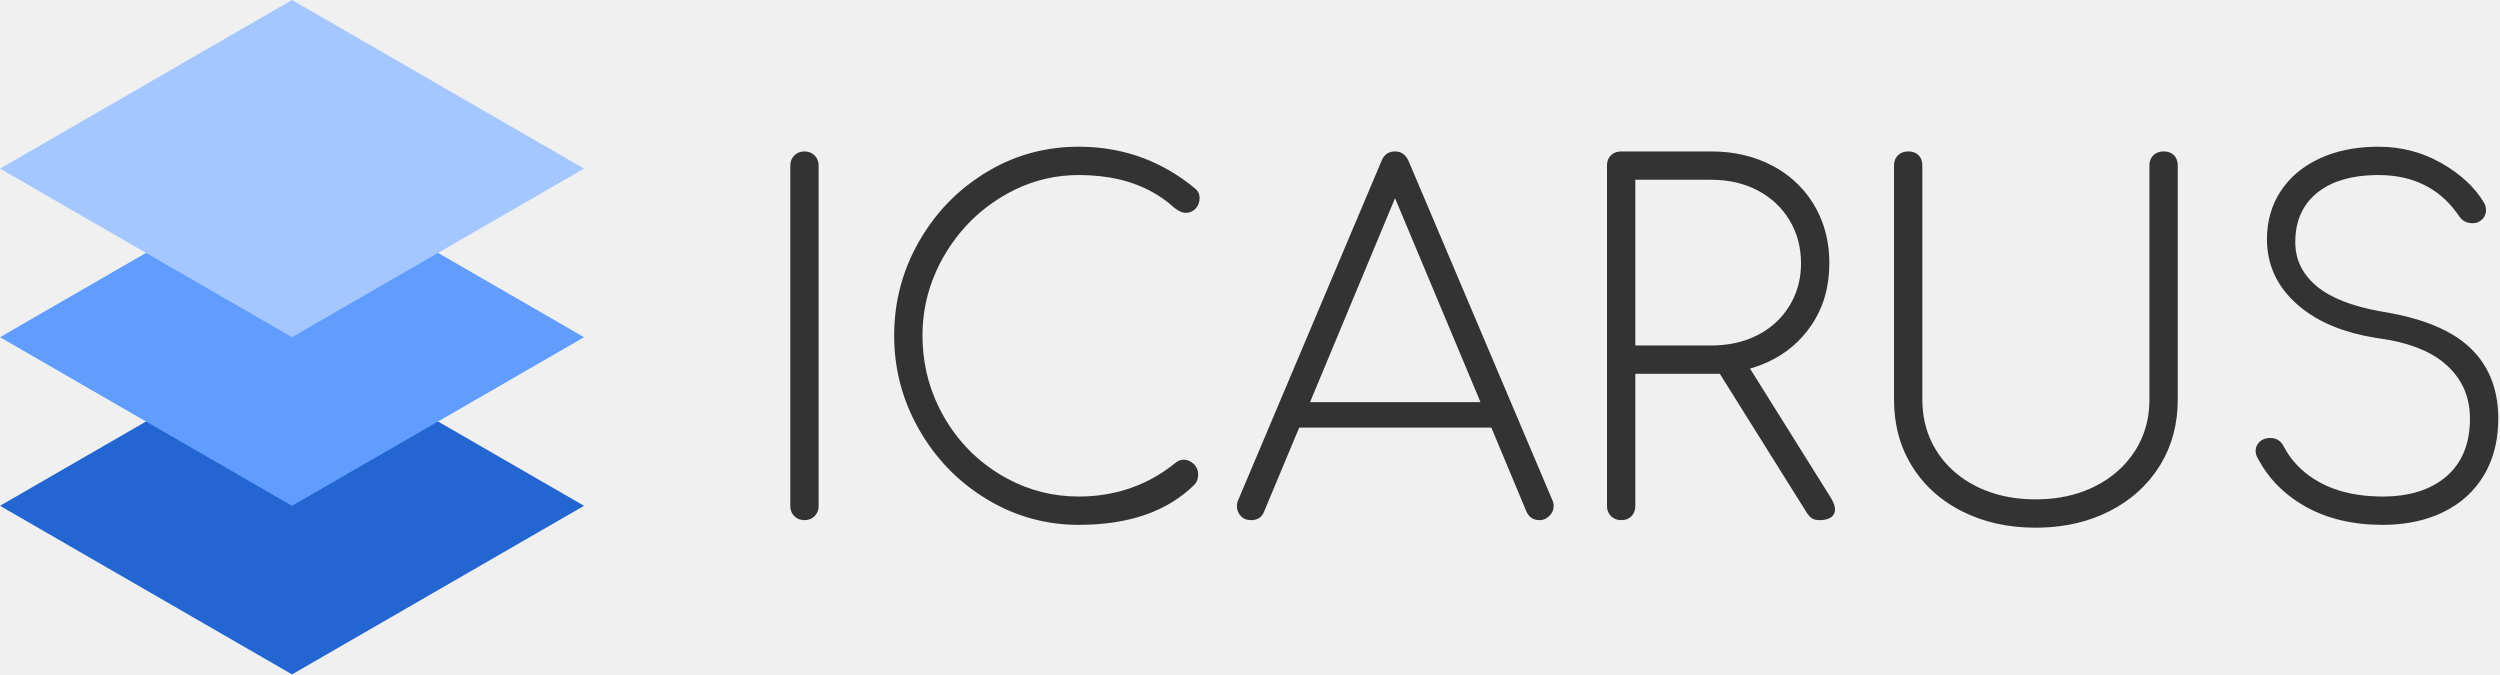
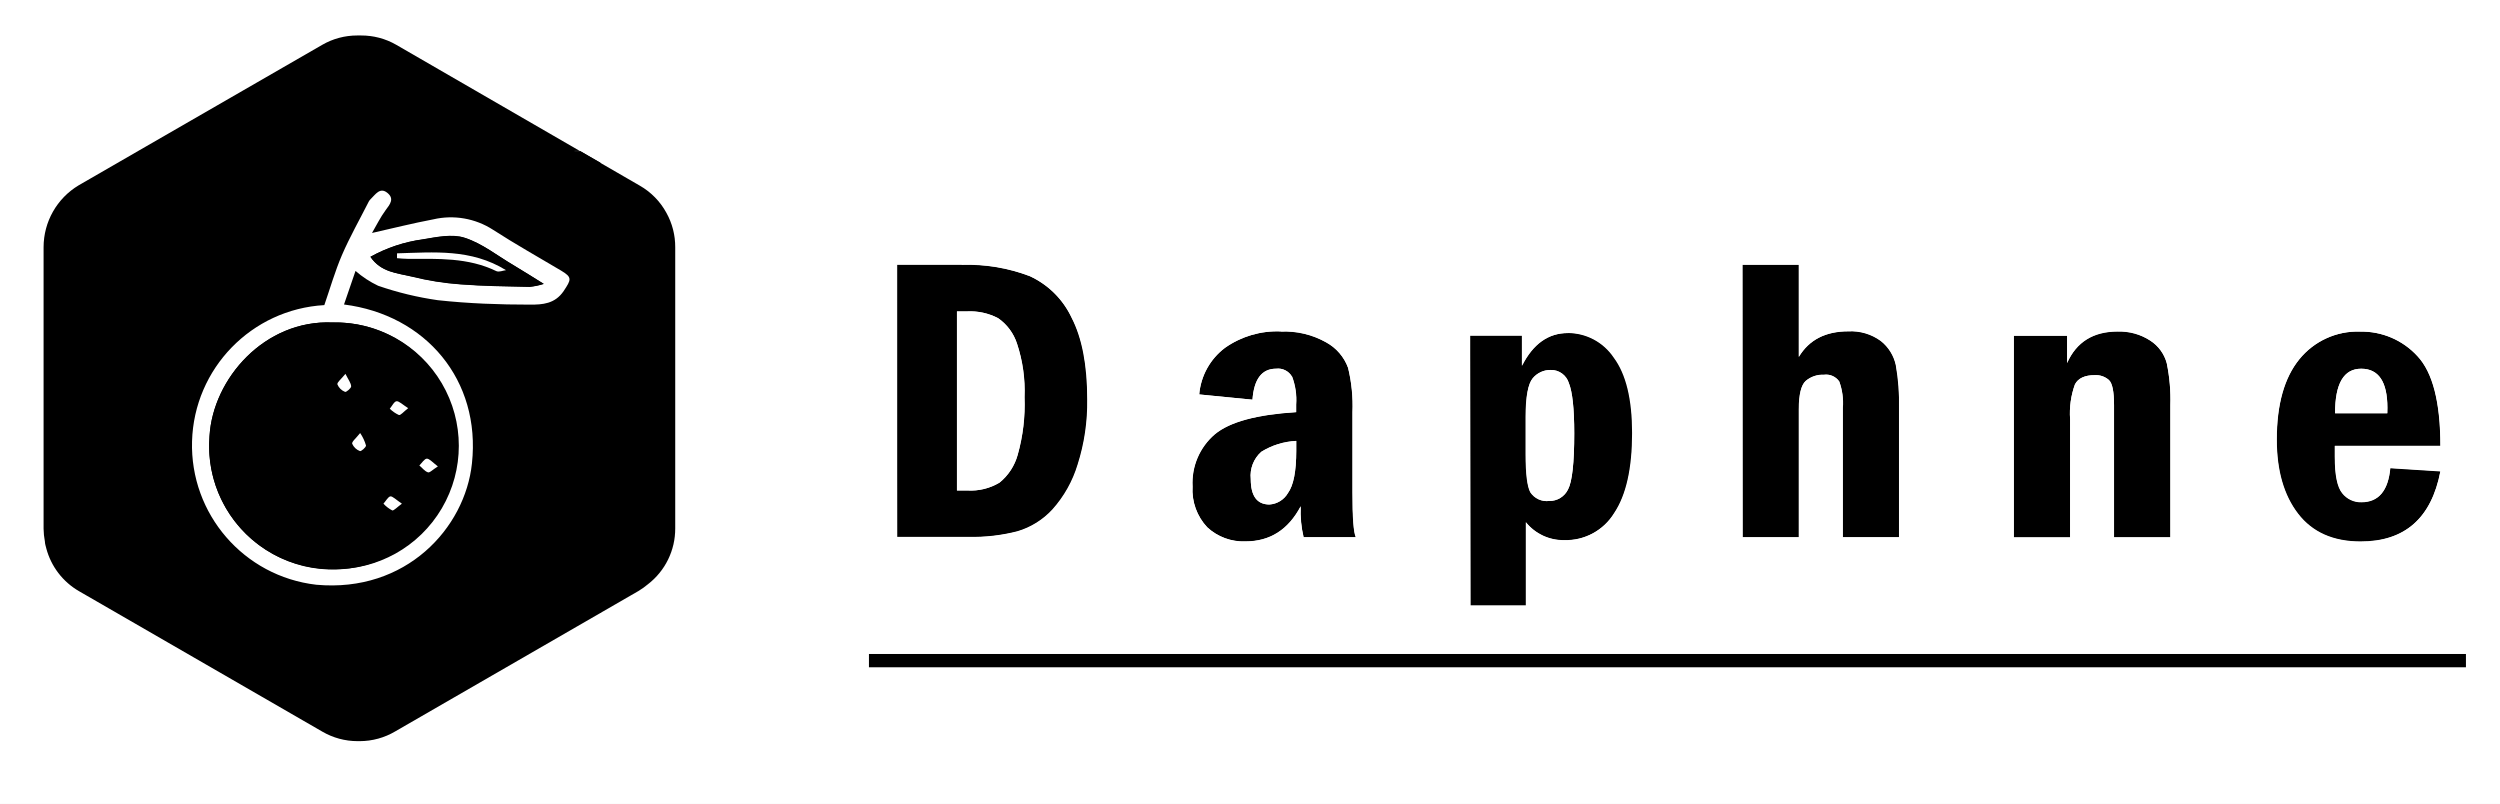
- <svg xmlns="http://www.w3.org/2000/svg" version="1.1" width="949" height="256" viewbox="0 0 949 256">
-   <path fill="#2366d1" d="M110.851 128L221.703 192L110.851 256L0 192Z" />
-   <path fill="#609dff" d="M110.851 64L221.703 128L110.851 192L0 128Z" />
-   <path fill="#a4c7ff" d="M110.851 0L221.703 64L110.851 128L0 64Z" />
-   <g transform="translate(300, 55.695), scale(0.7)" fill="#333">
-     <path d="M 613.888 10.24 L 613.888 137.216 A 60.705 60.705 0 0 0 613.954 140.055 Q 614.553 152.847 620.602 163.316 A 50.135 50.135 0 0 0 621.696 165.12 A 51.598 51.598 0 0 0 624.562 169.185 Q 631.357 177.897 641.762 183.449 A 63.11 63.11 0 0 0 643.456 184.32 A 61.649 61.649 0 0 0 648.369 186.492 Q 659.467 190.833 672.846 191.198 A 90.809 90.809 0 0 0 675.328 191.232 A 90.563 90.563 0 0 0 678.104 191.19 Q 692.78 190.74 704.7 185.489 A 61.259 61.259 0 0 0 707.2 184.32 Q 721.152 177.408 729.088 165.12 A 49.502 49.502 0 0 0 731.322 161.299 Q 736.63 151.203 736.997 139.036 A 60.335 60.335 0 0 0 737.024 137.216 L 737.024 10.24 A 10.857 10.857 0 0 1 737.062 9.315 Q 737.313 6.384 739.2 4.608 A 7.256 7.256 0 0 1 741.925 2.981 Q 743.196 2.56 744.704 2.56 Q 746.956 2.56 748.602 3.369 A 6.472 6.472 0 0 1 750.336 4.608 Q 752.167 6.439 752.361 9.499 A 11.729 11.729 0 0 1 752.384 10.24 L 752.384 137.216 Q 752.384 156.807 743.135 172.194 A 64.077 64.077 0 0 1 742.528 173.184 Q 732.672 188.928 715.136 197.76 Q 698.912 205.931 678.635 206.543 A 109.71 109.71 0 0 1 675.328 206.592 Q 653.056 206.592 635.52 197.76 A 77.835 77.835 0 0 1 632.828 196.338 Q 618.963 188.661 610.337 176.346 A 65.778 65.778 0 0 1 608.256 173.184 Q 598.528 157.44 598.528 137.216 L 598.528 10.24 A 10.857 10.857 0 0 1 598.566 9.315 Q 598.817 6.384 600.704 4.608 A 7.256 7.256 0 0 1 603.429 2.981 Q 604.7 2.56 606.208 2.56 Q 608.46 2.56 610.106 3.369 A 6.472 6.472 0 0 1 611.84 4.608 Q 613.671 6.439 613.865 9.499 A 11.729 11.729 0 0 1 613.888 10.24 Z M 895.488 8.96 A 69.507 69.507 0 0 0 894.88 8.615 Q 879.509 0 861.184 0 A 100.005 100.005 0 0 0 858.79 0.028 Q 842.342 0.422 829.568 6.272 A 61.75 61.75 0 0 0 828.078 6.979 Q 815.456 13.172 808.32 23.936 Q 800.768 35.328 800.768 50.176 Q 800.768 69.697 815.175 83.659 A 59.222 59.222 0 0 0 817.024 85.376 A 60.63 60.63 0 0 0 819.68 87.606 Q 834.727 99.526 859.059 103.529 A 133.91 133.91 0 0 0 861.696 103.936 Q 884.116 107.004 896.419 116.925 A 41.61 41.61 0 0 1 898.432 118.656 A 43.592 43.592 0 0 1 899.28 119.455 Q 910.848 130.653 910.848 147.456 Q 910.848 167.68 898.176 178.688 A 39.281 39.281 0 0 1 893.72 182.034 Q 882.522 189.266 865.531 189.672 A 85.481 85.481 0 0 1 863.488 189.696 A 102.18 102.18 0 0 1 861.3 189.673 Q 845.567 189.336 833.654 184.112 A 55.097 55.097 0 0 1 830.592 182.656 A 56.619 56.619 0 0 1 829.066 181.842 Q 818.274 175.871 811.94 166.114 A 47.528 47.528 0 0 1 809.984 162.816 A 12.115 12.115 0 0 0 809.808 162.46 Q 807.734 158.428 803.571 158.002 A 9.942 9.942 0 0 0 802.56 157.952 A 12.194 12.194 0 0 0 802.217 157.957 Q 798.871 158.051 796.8 160 A 7.449 7.449 0 0 0 796.119 160.731 Q 794.934 162.191 794.688 164.094 A 8.003 8.003 0 0 0 794.624 165.12 A 6.218 6.218 0 0 0 794.708 166.137 Q 794.803 166.708 795.004 167.28 A 7.895 7.895 0 0 0 795.392 168.192 A 65.044 65.044 0 0 0 796.099 169.546 Q 804.091 184.419 819.055 193.615 A 74.4 74.4 0 0 0 821.76 195.2 Q 839.424 205.056 863.488 205.056 Q 879.548 205.056 892.299 199.951 A 62.036 62.036 0 0 0 896.384 198.144 Q 910.592 191.232 918.4 178.176 A 51.186 51.186 0 0 0 920.533 174.225 Q 926.208 162.515 926.208 147.456 A 72.811 72.811 0 0 0 926.178 145.354 Q 925.592 125.061 913.589 111.755 A 49.8 49.8 0 0 0 911.36 109.44 Q 896.512 94.976 864.256 89.6 A 157.882 157.882 0 0 1 862.446 89.288 Q 839.242 85.142 827.904 75.776 A 41.218 41.218 0 0 1 826.977 74.987 Q 816.128 65.472 816.128 51.712 A 49.293 49.293 0 0 1 816.128 51.578 Q 816.175 34.522 828.032 24.96 A 35.234 35.234 0 0 1 828.891 24.289 Q 840.118 15.794 859.213 15.381 A 91.194 91.194 0 0 1 861.184 15.36 A 73.044 73.044 0 0 1 862.037 15.365 Q 888.747 15.677 903.514 35.593 A 59.37 59.37 0 0 1 904.96 37.632 Q 907.22 41.022 911.076 41.419 A 10.261 10.261 0 0 0 912.128 41.472 A 14.543 14.543 0 0 0 912.743 41.459 Q 914.336 41.392 915.2 40.96 A 10.655 10.655 0 0 0 915.336 40.891 Q 916.348 40.366 917.135 39.681 A 7.607 7.607 0 0 0 918.4 38.272 Q 919.197 37.122 919.442 35.787 A 6.761 6.761 0 0 0 919.552 34.56 Q 919.552 32.256 918.528 30.464 Q 911.104 17.92 895.488 8.96 Z M 160.311 0.068 A 110.648 110.648 0 0 0 156.416 0 Q 131.565 0 110.402 11.483 A 99.343 99.343 0 0 0 106.112 13.952 A 109.009 109.009 0 0 0 104.543 14.926 Q 84.677 27.489 72.14 47.479 A 111.393 111.393 0 0 0 69.76 51.456 Q 56.32 75.008 56.32 102.4 Q 56.32 127.331 67.56 149.187 A 107.592 107.592 0 0 0 69.888 153.472 Q 83.456 177.152 106.496 191.104 A 103.444 103.444 0 0 0 108.082 192.045 Q 130.459 205.056 156.416 205.056 Q 197.376 205.056 219.392 183.04 Q 220.918 181.296 221.145 178.624 A 11.364 11.364 0 0 0 221.184 177.664 Q 221.184 174.906 219.514 172.852 A 8.614 8.614 0 0 0 218.752 172.032 A 10.501 10.501 0 0 0 218.638 171.925 Q 216.248 169.728 213.248 169.728 A 6.244 6.244 0 0 0 211.549 169.961 Q 210.906 170.141 210.291 170.463 A 7.508 7.508 0 0 0 209.408 171.008 Q 186.624 189.696 156.416 189.696 Q 135.765 189.696 117.743 180.022 A 87.237 87.237 0 0 1 114.048 177.92 Q 94.464 166.144 83.072 146.048 Q 72.704 127.758 71.772 106.604 A 95.549 95.549 0 0 1 71.68 102.4 Q 71.68 79.616 83.2 59.52 A 97.348 97.348 0 0 1 83.35 59.26 Q 94.847 39.346 114.304 27.392 A 88.056 88.056 0 0 1 117.155 25.713 Q 133.663 16.406 152.218 15.466 A 82.911 82.911 0 0 1 156.416 15.36 A 117.212 117.212 0 0 1 156.817 15.361 Q 180.184 15.441 196.829 24.848 A 63.01 63.01 0 0 1 207.872 32.768 A 23.034 23.034 0 0 0 208.339 33.158 Q 211.641 35.84 214.272 35.84 A 9.974 9.974 0 0 0 214.911 35.82 Q 217.343 35.664 219.009 34.296 A 6.873 6.873 0 0 0 219.904 33.408 A 9.994 9.994 0 0 0 220.133 33.126 Q 221.952 30.799 221.952 27.904 A 8.988 8.988 0 0 0 221.929 27.259 Q 221.724 24.398 219.648 22.784 A 110.881 110.881 0 0 0 219.543 22.697 Q 193.686 1.244 160.311 0.068 Z M 551.168 198.4 L 504.064 123.136 L 499.456 123.136 L 458.24 123.136 L 458.24 194.816 Q 458.24 198.144 456.192 200.32 Q 454.232 202.403 450.865 202.492 A 11.487 11.487 0 0 1 450.56 202.496 Q 447.452 202.496 445.349 200.598 A 7.871 7.871 0 0 1 445.056 200.32 A 7.525 7.525 0 0 1 444.182 199.275 Q 442.889 197.403 442.88 194.85 A 10.179 10.179 0 0 1 442.88 194.816 L 442.88 10.24 A 10.857 10.857 0 0 1 442.918 9.315 Q 443.169 6.384 445.056 4.608 A 7.256 7.256 0 0 1 447.781 2.981 Q 449.052 2.56 450.56 2.56 L 499.456 2.56 Q 517.888 2.56 532.48 10.24 Q 545.954 17.332 553.971 29.662 A 58.968 58.968 0 0 1 555.264 31.744 A 56.737 56.737 0 0 1 560.414 43.13 Q 563.456 52.468 563.456 63.232 Q 563.456 82.2 553.946 96.465 A 56.692 56.692 0 0 1 551.808 99.456 A 58.849 58.849 0 0 1 549.212 102.618 Q 538.621 114.637 522.253 119.779 A 72.195 72.195 0 0 1 520.448 120.32 L 564.48 190.72 Q 566.528 194.304 566.528 196.608 A 6.599 6.599 0 0 1 566.478 197.436 Q 566.253 199.208 565.035 200.395 A 5.625 5.625 0 0 1 564.352 200.96 A 6.473 6.473 0 0 1 563.547 201.443 Q 561.472 202.496 558.08 202.496 Q 555.751 202.496 554.27 201.649 A 4.911 4.911 0 0 1 553.984 201.472 Q 552.654 200.585 551.515 198.93 A 14.447 14.447 0 0 1 551.168 198.4 Z M 399.104 197.632 L 380.16 152.32 L 275.968 152.32 L 257.024 197.632 Q 255.324 202.248 250.396 202.483 A 11.297 11.297 0 0 1 249.856 202.496 A 10.258 10.258 0 0 1 248.931 202.455 Q 246.143 202.203 244.4 200.383 A 6.997 6.997 0 0 1 244.224 200.192 A 8.678 8.678 0 0 1 243.477 199.224 Q 242.176 197.264 242.176 194.816 A 7.805 7.805 0 0 1 242.282 193.521 A 7.181 7.181 0 0 1 242.944 191.488 L 320.512 7.936 A 12.196 12.196 0 0 1 320.852 7.129 Q 322.805 2.936 327.14 2.591 A 10.038 10.038 0 0 1 327.936 2.56 A 9.004 9.004 0 0 1 328.947 2.615 Q 333.29 3.106 335.36 7.936 L 413.184 191.488 Q 413.952 193.024 413.952 194.816 A 7.64 7.64 0 0 1 413.846 196.101 Q 413.457 198.383 411.648 200.192 A 9.044 9.044 0 0 1 410.871 200.886 Q 409.083 202.303 406.879 202.473 A 7.908 7.908 0 0 1 406.272 202.496 A 9.93 9.93 0 0 1 405.339 202.453 Q 400.96 202.04 399.104 197.632 Z M 15.36 10.24 L 15.36 194.816 Q 15.36 197.924 13.462 200.027 A 7.871 7.871 0 0 1 13.184 200.32 A 7.525 7.525 0 0 1 12.139 201.194 Q 10.267 202.487 7.714 202.496 A 10.179 10.179 0 0 1 7.68 202.496 Q 4.572 202.496 2.469 200.598 A 7.871 7.871 0 0 1 2.176 200.32 A 7.525 7.525 0 0 1 1.302 199.275 Q 0.009 197.403 0 194.85 A 10.179 10.179 0 0 1 0 194.816 L 0 10.24 Q 0 7.132 1.898 5.029 A 7.871 7.871 0 0 1 2.176 4.736 A 7.525 7.525 0 0 1 3.221 3.862 Q 5.093 2.569 7.646 2.56 A 10.179 10.179 0 0 1 7.68 2.56 Q 10.788 2.56 12.891 4.458 A 7.871 7.871 0 0 1 13.184 4.736 A 7.525 7.525 0 0 1 14.058 5.781 Q 15.351 7.653 15.36 10.206 A 10.179 10.179 0 0 1 15.36 10.24 Z M 281.856 138.496 L 374.272 138.496 L 327.936 27.904 L 281.856 138.496 Z M 458.24 107.776 L 499.456 107.776 Q 510.418 107.776 519.519 104.362 A 48.175 48.175 0 0 0 524.544 102.144 A 47.471 47.471 0 0 0 527.059 100.761 Q 534.75 96.219 539.878 89.183 A 43.678 43.678 0 0 0 541.824 86.272 Q 547.436 77.109 548.027 65.896 A 50.673 50.673 0 0 0 548.096 63.232 Q 548.096 50.176 541.824 39.808 Q 535.552 29.44 524.544 23.68 Q 513.536 17.92 499.456 17.92 L 458.24 17.92 L 458.24 107.776 Z" vector-effect="non-scaling-stroke" />
+ <svg xmlns="http://www.w3.org/2000/svg" viewBox="0 0 367 118">
+   <defs>
+     <style>.cls-1{fill:#fff;}.cls-2{fill:none;}</style>
+   </defs>
+   <g id="레이어_2" data-name="레이어 2">
+     <g id="레이어_1-2" data-name="레이어 1">
+       <rect x="20.36" y="22.16" width="67.81" height="67.81" />
+       <path d="M140.48,72V45.72H142a8.84,8.84,0,0,1,4.54,1,7.27,7.27,0,0,1,2.77,3.74,22.12,22.12,0,0,1,1.1,7.86,27.3,27.3,0,0,1-1,8.44,8,8,0,0,1-2.67,4.09A8.22,8.22,0,0,1,142,72h-1.5m.68-33.15h-9.47v40h10.52a26.46,26.46,0,0,0,7.18-.82,11.38,11.38,0,0,0,5.16-3.22,17.43,17.43,0,0,0,3.69-6.58,29.92,29.92,0,0,0,1.41-9.57q0-7.59-2.31-12a12.64,12.64,0,0,0-6.17-6.11,25.7,25.7,0,0,0-10-1.66" />
+       <path d="M186.36,74.06c-1.83,0-2.75-1.24-2.75-3.74a4.7,4.7,0,0,1,1.54-4,10.66,10.66,0,0,1,5.14-1.6V66.2q0,4.5-1.22,6.18a3.39,3.39,0,0,1-2.71,1.68M188,48.65a13.28,13.28,0,0,0-8.16,2.41,9.57,9.57,0,0,0-3.79,6.85l7.82.77c.22-3,1.37-4.55,3.47-4.55a2.36,2.36,0,0,1,2.32,1.15,9.71,9.71,0,0,1,.6,4.1v1.11c-5.77.36-9.75,1.43-11.93,3.24a9.38,9.38,0,0,0-3.28,7.67,8,8,0,0,0,2.16,6,7.81,7.81,0,0,0,5.62,2.07q5.38,0,8.1-5.16a16.12,16.12,0,0,0,.42,4.54h7.67q-.5-1.05-.49-6.57V60.49A23.6,23.6,0,0,0,197.9,54a7,7,0,0,0-3.18-3.71,12.4,12.4,0,0,0-6.69-1.6" />
+       <path d="M227.42,73.54a2.88,2.88,0,0,1-2.79-1.28c-.45-.85-.68-2.68-.68-5.51V61.16q0-4.42,1.08-5.64a3.37,3.37,0,0,1,2.62-1.21,2.73,2.73,0,0,1,2.66,1.93c.52,1.29.79,3.75.79,7.38,0,4.35-.31,7.09-.91,8.22a3,3,0,0,1-2.77,1.7m2.76-24.65q-4.31,0-6.73,4.8V49.27h-7.62V88.89H224V76.67a7.08,7.08,0,0,0,5.64,2.61,8.38,8.38,0,0,0,7.4-4q2.64-3.94,2.64-11.75,0-7.44-2.69-11.06a8.12,8.12,0,0,0-6.76-3.62" />
+       <path d="M264.05,38.86h-8.26v40h8.26V60.09c0-2.15.34-3.53,1-4.14a3.82,3.82,0,0,1,2.67-.91A2.35,2.35,0,0,1,270,56a9,9,0,0,1,.54,3.85v19h8.27v-19a31.65,31.65,0,0,0-.47-6.26,6.14,6.14,0,0,0-2.22-3.56,7.36,7.36,0,0,0-4.76-1.41q-5,0-7.27,3.75V38.86" />
+       <path d="M310.87,48.68q-5.37,0-7.42,4.63v-4h-7.82v29.6h8.26V61.52a12.43,12.43,0,0,1,.71-5.09c.47-.9,1.44-1.36,2.93-1.36a2.9,2.9,0,0,1,2.05.71c.51.46.76,1.69.76,3.69v19.4h8.27V59.47a26.47,26.47,0,0,0-.53-6.16A5.71,5.71,0,0,0,315.66,50a8.25,8.25,0,0,0-4.79-1.31" />
+       <path d="M342.79,60.67q0-6.54,3.83-6.54t3.85,5.72c0,.19,0,.47,0,.82h-7.65m3.65-12a11,11,0,0,0-8.91,4.06q-3.31,4.07-3.32,11.77,0,6.83,3.13,10.9t9.16,4.08q9.78,0,11.74-10.32l-7.36-.47q-.47,5-4.23,5a3.46,3.46,0,0,1-2.83-1.34q-1.08-1.35-1.08-5.32V65.45h15.5q0-9.59-3.38-13.18a11.1,11.1,0,0,0-8.42-3.59" />
+       <polyline points="362.04 95.98 127.54 95.98 127.54 97.98 362.04 97.98 362.04 95.98" />
+       <path d="M85.78,22.18V88H23.46V22.18ZM52.19,39.77a14.43,14.43,0,0,0,3.3,2.1A47.28,47.28,0,0,0,64.26,44c4.49.49,9,.61,13.57.65,1.76,0,3.61,0,4.9-2,1.11-1.64,1.29-2-.39-3-3.34-2-6.72-3.91-10-6a11.4,11.4,0,0,0-8.75-1.52c-3,.58-6,1.33-9,2,.65-1.09,1.23-2.29,2-3.35.66-.87,1.22-1.76.24-2.55s-1.74.26-2.43.92a1.4,1.4,0,0,0-.28.36c-1.33,2.62-2.78,5.18-3.94,7.86-1,2.4-1.75,4.93-2.59,7.35a20.61,20.61,0,0,0-1.18,41.05C59.61,87.08,68.26,77.51,69.28,68,70.61,55.8,62.54,46.22,50.5,44.7Z" />
+       <path class="cls-1" d="M85.78,22.18H23.46V88H85.78a5.74,5.74,0,0,1-1.24.3H23.05V21.87q30.73,0,61.49,0A5.7,5.7,0,0,1,85.78,22.18Z" />
+       <path class="cls-1" d="M52.19,39.77,50.5,44.7c12,1.52,20.11,11.1,18.78,23.34-1,9.47-9.67,19-22.85,17.8a20.61,20.61,0,0,1,1.18-41.05c.84-2.42,1.56-4.95,2.59-7.35,1.16-2.68,2.61-5.24,3.94-7.86a1.4,1.4,0,0,1,.28-.36c.69-.66,1.35-1.78,2.43-.92s.42,1.68-.24,2.55c-.78,1.06-1.36,2.26-2,3.35,3-.68,6-1.43,9-2a11.4,11.4,0,0,1,8.75,1.52c3.26,2.11,6.64,4,10,6,1.68,1,1.5,1.32.39,3-1.29,1.91-3.14,2-4.9,2-4.53,0-9.08-.16-13.57-.65a47.28,47.28,0,0,1-8.77-2.12A14.43,14.43,0,0,1,52.19,39.77Zm-3.37,7.57c-10-.42-17.55,8.25-18.06,16.65A18.15,18.15,0,1,0,67,65.31,17.76,17.76,0,0,0,48.82,47.34Zm5.56-9.64c1.54,2.25,3.94,2.39,6.07,2.91a42,42,0,0,0,7.14,1.14c3.37.26,6.77.3,10.16.37a10.34,10.34,0,0,0,2.07-.43c-1.6-1-3-1.89-4.47-2.76-2.35-1.4-4.58-3.2-7.13-4-1.84-.61-4.14-.1-6.17.23A21.81,21.81,0,0,0,54.38,37.7Z" />
+       <path d="M48.82,47.34a18.11,18.11,0,1,1,0,36.21A18.06,18.06,0,0,1,30.76,64C31.27,55.59,38.86,46.92,48.82,47.34Zm1.89,7.54c-.62.78-1.25,1.24-1.18,1.55a2,2,0,0,0,1.13,1.1c.16.07.9-.54.89-.81C51.53,56.22,51.14,55.75,50.71,54.88Zm9.21,5c-.8-.51-1.27-1-1.69-1s-.68.71-1,1.1a4.65,4.65,0,0,0,1.33.93C58.8,61,59.21,60.47,59.92,59.92Zm-7.05,3.65c-.62.79-1.24,1.26-1.17,1.57a2,2,0,0,0,1.14,1.08c.16.07.9-.54.89-.82A6.31,6.31,0,0,0,52.87,63.57Zm11.41,4.9c-.76-.59-1.18-1.17-1.61-1.18s-.74.64-1.11,1c.41.37.76.87,1.24,1C63.05,69.42,63.51,68.94,64.28,68.47ZM59,73.94c-.79-.53-1.25-1.08-1.67-1s-.69.68-1,1.07a4.69,4.69,0,0,0,1.31,1C57.84,75,58.27,74.47,59,73.94Z" />
+       <path d="M54.38,37.7a21.81,21.81,0,0,1,7.67-2.57c2-.33,4.33-.84,6.17-.23,2.55.83,4.78,2.63,7.13,4,1.45.87,2.87,1.77,4.47,2.76a10.34,10.34,0,0,1-2.07.43c-3.39-.07-6.79-.11-10.16-.37a42,42,0,0,1-7.14-1.14C58.32,40.09,55.92,40,54.38,37.7Zm3.9-.51v.73c.53,0,1.06.1,1.6.1,4.4-.05,8.82-.24,12.95,1.78.37.18.94-.08,1.42-.14C69.14,36.49,63.69,37,58.28,37.19Z" />
+       <path class="cls-1" d="M50.71,54.88c.43.87.82,1.34.84,1.84,0,.27-.73.88-.89.81a2,2,0,0,1-1.13-1.1C49.46,56.12,50.09,55.66,50.71,54.88Z" />
+       <path class="cls-1" d="M59.92,59.92c-.71.55-1.12,1.09-1.37,1A4.65,4.65,0,0,1,57.22,60c.33-.39.64-1.07,1-1.1S59.12,59.41,59.92,59.92Z" />
+       <path class="cls-1" d="M52.87,63.57a6.31,6.31,0,0,1,.86,1.83c0,.28-.73.89-.89.82a2,2,0,0,1-1.14-1.08C51.63,64.83,52.25,64.36,52.87,63.57Z" />
+       <path class="cls-1" d="M64.28,68.47c-.77.47-1.23,1-1.48.86-.48-.17-.83-.67-1.24-1,.37-.36.75-1,1.11-1S63.52,67.88,64.28,68.47Z" />
+       <path class="cls-1" d="M59,73.94c-.72.53-1.15,1-1.4,1a4.69,4.69,0,0,1-1.31-1c.35-.39.68-1,1-1.07S58.2,73.41,59,73.94Z" />
+       <path class="cls-1" d="M58.28,37.19c5.41-.15,10.86-.7,16,2.47-.48.06-1,.32-1.42.14C68.7,37.78,64.28,38,59.88,38c-.54,0-1.07-.06-1.6-.1Z" />
+       <path class="cls-2" d="M149.39,78.05a11.38,11.38,0,0,0,5.16-3.22,17.43,17.43,0,0,0,3.69-6.58,29.92,29.92,0,0,0,1.41-9.57q0-7.59-2.31-12a12.64,12.64,0,0,0-6.17-6.11,25.7,25.7,0,0,0-10-1.66h-9.47v40h10.52A26.41,26.41,0,0,0,149.39,78.05Zm-8.91-6V45.72H142a8.84,8.84,0,0,1,4.54,1,7.27,7.27,0,0,1,2.77,3.74,22.12,22.12,0,0,1,1.1,7.86,27.3,27.3,0,0,1-1,8.44,8,8,0,0,1-2.67,4.09A8.22,8.22,0,0,1,142,72Z" />
+       <path class="cls-2" d="M178.36,63.73a9.38,9.38,0,0,0-3.28,7.67,8,8,0,0,0,2.16,6,7.81,7.81,0,0,0,5.62,2.07q5.38,0,8.1-5.16a16.12,16.12,0,0,0,.42,4.54h7.67q-.5-1.05-.49-6.57V60.49A23.6,23.6,0,0,0,197.9,54a7,7,0,0,0-3.18-3.71,12.4,12.4,0,0,0-6.69-1.6,13.28,13.28,0,0,0-8.16,2.41,9.57,9.57,0,0,0-3.79,6.85l7.82.77c.22-3,1.37-4.55,3.47-4.55a2.36,2.36,0,0,1,2.32,1.15,9.71,9.71,0,0,1,.6,4.1v1.11C184.52,60.85,180.54,61.92,178.36,63.73Zm11.93,2.47q0,4.5-1.22,6.18a3.39,3.39,0,0,1-2.71,1.68c-1.83,0-2.75-1.24-2.75-3.74a4.7,4.7,0,0,1,1.54-4,10.66,10.66,0,0,1,5.14-1.6Z" />
+       <path class="cls-2" d="M303.89,61.52a12.43,12.43,0,0,1,.71-5.09c.47-.9,1.44-1.36,2.93-1.36a2.9,2.9,0,0,1,2.05.71c.51.46.76,1.69.76,3.69v19.4h8.27V59.47a26.47,26.47,0,0,0-.53-6.16A5.71,5.71,0,0,0,315.66,50a8.25,8.25,0,0,0-4.79-1.31q-5.37,0-7.42,4.63v-4h-7.82v29.6h8.26Z" />
+       <path class="cls-2" d="M264.05,60.09c0-2.15.34-3.53,1-4.14a3.82,3.82,0,0,1,2.67-.91A2.35,2.35,0,0,1,270,56a9,9,0,0,1,.54,3.85v19h8.27v-19a31.65,31.65,0,0,0-.47-6.26,6.17,6.17,0,0,0-2.21-3.56,7.41,7.41,0,0,0-4.77-1.41q-5,0-7.27,3.75V38.86h-8.26v40h8.26Z" />
+       <path class="cls-2" d="M224,76.67a7.08,7.08,0,0,0,5.64,2.61,8.38,8.38,0,0,0,7.4-4q2.64-3.94,2.64-11.75,0-7.44-2.69-11.06a8.12,8.12,0,0,0-6.76-3.62q-4.31,0-6.73,4.8V49.27h-7.62V88.89H224Zm0-15.51q0-4.42,1.08-5.64a3.37,3.37,0,0,1,2.62-1.21,2.73,2.73,0,0,1,2.66,1.93c.52,1.29.79,3.75.79,7.38,0,4.35-.31,7.09-.91,8.22a3,3,0,0,1-2.77,1.7,2.88,2.88,0,0,1-2.79-1.28c-.45-.85-.68-2.68-.68-5.51Z" />
+       <path class="cls-2" d="M346.5,79.49q9.78,0,11.74-10.32l-7.36-.47q-.47,5-4.23,5a3.46,3.46,0,0,1-2.83-1.34q-1.08-1.35-1.08-5.32V65.45h15.5q0-9.59-3.38-13.18a11.1,11.1,0,0,0-8.42-3.59,11,11,0,0,0-8.91,4.06q-3.31,4.07-3.32,11.77,0,6.83,3.13,10.9T346.5,79.49Zm.12-25.36q3.86,0,3.85,5.72c0,.19,0,.47,0,.82h-7.65Q342.82,54.13,346.62,54.13Z" />
+       <polygon class="cls-2" points="23.32 22.16 23.32 45.85 23.32 46.37 23.32 56.12 23.32 57.52 23.32 67.94 23.32 87.44 34.58 87.44 85.12 87.44 85.12 87.44 85.12 51.23 85.12 22.16 37.29 22.16 23.32 22.16" />
+       <rect class="cls-2" x="127.54" y="95.98" width="234.5" height="2" />
+       <path class="cls-1" d="M183.61,70.32c0,2.5.92,3.74,2.75,3.74a3.39,3.39,0,0,0,2.71-1.68q1.22-1.68,1.22-6.18V64.74a10.66,10.66,0,0,0-5.14,1.6A4.7,4.7,0,0,0,183.61,70.32Z" />
+       <path class="cls-1" d="M149.39,66.75a27.3,27.3,0,0,0,1-8.44,22.12,22.12,0,0,0-1.1-7.86,7.27,7.27,0,0,0-2.77-3.74,8.84,8.84,0,0,0-4.54-1h-1.5V72H142a8.22,8.22,0,0,0,4.74-1.17A8,8,0,0,0,149.39,66.75Z" />
+       <path class="cls-1" d="M0,0V118H367V0ZM337.53,52.74a11,11,0,0,1,8.91-4.06,11.1,11.1,0,0,1,8.42,3.59q3.38,3.6,3.38,13.18h-15.5v1.63q0,4,1.08,5.32a3.46,3.46,0,0,0,2.83,1.34q3.77,0,4.23-5l7.36.47q-2,10.32-11.74,10.32-6,0-9.16-4.08t-3.13-10.9Q334.21,56.8,337.53,52.74Zm-41.9-3.47h7.82v4q2.06-4.62,7.42-4.63A8.25,8.25,0,0,1,315.66,50a5.71,5.71,0,0,1,2.42,3.32,26.47,26.47,0,0,1,.53,6.16v19.4h-8.27V59.47c0-2-.25-3.23-.76-3.69a2.9,2.9,0,0,0-2.05-.71c-1.49,0-2.46.46-2.93,1.36a12.43,12.43,0,0,0-.71,5.09V78.87h-8.26ZM255.79,38.86h8.26V52.4q2.24-3.75,7.27-3.75a7.41,7.41,0,0,1,4.77,1.41,6.17,6.17,0,0,1,2.21,3.56,31.65,31.65,0,0,1,.47,6.26v19H270.5v-19A9,9,0,0,0,270,56a2.35,2.35,0,0,0-2.24-1,3.82,3.82,0,0,0-2.67.91c-.66.61-1,2-1,4.14V78.87h-8.26Zm-40,10.41h7.62v4.42q2.43-4.8,6.73-4.8a8.12,8.12,0,0,1,6.76,3.62q2.69,3.62,2.69,11.06,0,7.8-2.64,11.75a8.38,8.38,0,0,1-7.4,4A7.08,7.08,0,0,1,224,76.67V88.89h-8.12Zm-26.14,6a2.36,2.36,0,0,0-2.32-1.15c-2.1,0-3.25,1.52-3.47,4.55l-7.82-.77a9.57,9.57,0,0,1,3.79-6.85A13.28,13.28,0,0,1,188,48.65a12.4,12.4,0,0,1,6.69,1.6A7,7,0,0,1,197.9,54a23.6,23.6,0,0,1,.66,6.53V72.3q0,5.52.49,6.57h-7.67a16.12,16.12,0,0,1-.42-4.54q-2.72,5.16-8.1,5.16a7.81,7.81,0,0,1-5.62-2.07,8,8,0,0,1-2.16-6,9.38,9.38,0,0,1,3.28-7.67c2.18-1.81,6.16-2.88,11.93-3.24V59.38A9.71,9.71,0,0,0,189.69,55.28Zm-58-16.42h9.47a25.7,25.7,0,0,1,10,1.66,12.64,12.64,0,0,1,6.17,6.11q2.31,4.45,2.31,12a29.92,29.92,0,0,1-1.41,9.57,17.43,17.43,0,0,1-3.69,6.58,11.38,11.38,0,0,1-5.16,3.22,26.41,26.41,0,0,1-7.18.82H131.69ZM99.16,77.6a10.29,10.29,0,0,1-4,8.19,10.86,10.86,0,0,1-1.4,1L58,107.38a10.25,10.25,0,0,1-5.15,1.39h-.37a10.25,10.25,0,0,1-5.15-1.39L11.61,86.76a10.3,10.3,0,0,1-4.82-6.31c-.08-.32-.15-.64-.2-1a10.38,10.38,0,0,1-.19-1.86V36.3a10.59,10.59,0,0,1,5.21-9.09L47.33,6.59a10.24,10.24,0,0,1,5.15-1.38H53a10.24,10.24,0,0,1,5.15,1.38L93.91,27.21a10.7,10.7,0,0,1,5.25,9.11ZM362,98H127.54V96H362Z" />
+       <path class="cls-1" d="M350.47,59.85q0-5.72-3.85-5.72t-3.83,6.54h7.65C350.46,60.32,350.47,60,350.47,59.85Z" />
+       <path class="cls-1" d="M227.42,73.54a3,3,0,0,0,2.77-1.7c.6-1.13.91-3.87.91-8.22,0-3.63-.27-6.09-.79-7.38a2.73,2.73,0,0,0-2.66-1.93A3.37,3.37,0,0,0,225,55.52Q224,56.74,224,61.16v5.59c0,2.83.23,4.66.68,5.51A2.88,2.88,0,0,0,227.42,73.54Z" />
+       <polygon class="cls-2" points="23.32 22.16 23.32 45.85 23.32 46.37 23.32 56.12 23.32 57.52 23.32 67.94 23.32 87.44 34.58 87.44 85.12 87.44 85.12 87.44 85.12 51.23 85.12 22.16 37.29 22.16 23.32 22.16" />
+       <polygon class="cls-2" points="23.32 22.16 23.32 45.85 23.32 46.37 23.32 56.12 23.32 57.52 23.32 67.94 23.32 87.44 34.58 87.44 85.12 87.44 85.12 87.44 85.12 51.23 85.12 22.16 37.29 22.16 23.32 22.16" />
+       <polygon class="cls-2" points="84.34 26.26 25.18 26.26 25.18 87.44 33.58 87.44 84.12 87.44 85.12 22.16 84.34 22.16 84.34 26.26" />
+       <path d="M97.83,31.25a10.2,10.2,0,0,0-3.92-4L58.19,6.59A10.24,10.24,0,0,0,53,5.21h-.56a10.24,10.24,0,0,0-5.15,1.38l-27,15.57-8.75,5.05A10.59,10.59,0,0,0,6.4,36.3V77.62a10.38,10.38,0,0,0,.19,1.86c0,.33.12.65.2,1a10.3,10.3,0,0,0,4.82,6.31l35.72,20.62a10.25,10.25,0,0,0,5.15,1.39h.37A10.25,10.25,0,0,0,58,107.38L93.72,86.76a10.86,10.86,0,0,0,1.4-1,10.29,10.29,0,0,0,4-8.19V36.32A10.25,10.25,0,0,0,97.83,31.25ZM84.12,87.44H25.19V26.26H84.34v-4.1h.78Z" />
+     </g>
  </g>
</svg>
